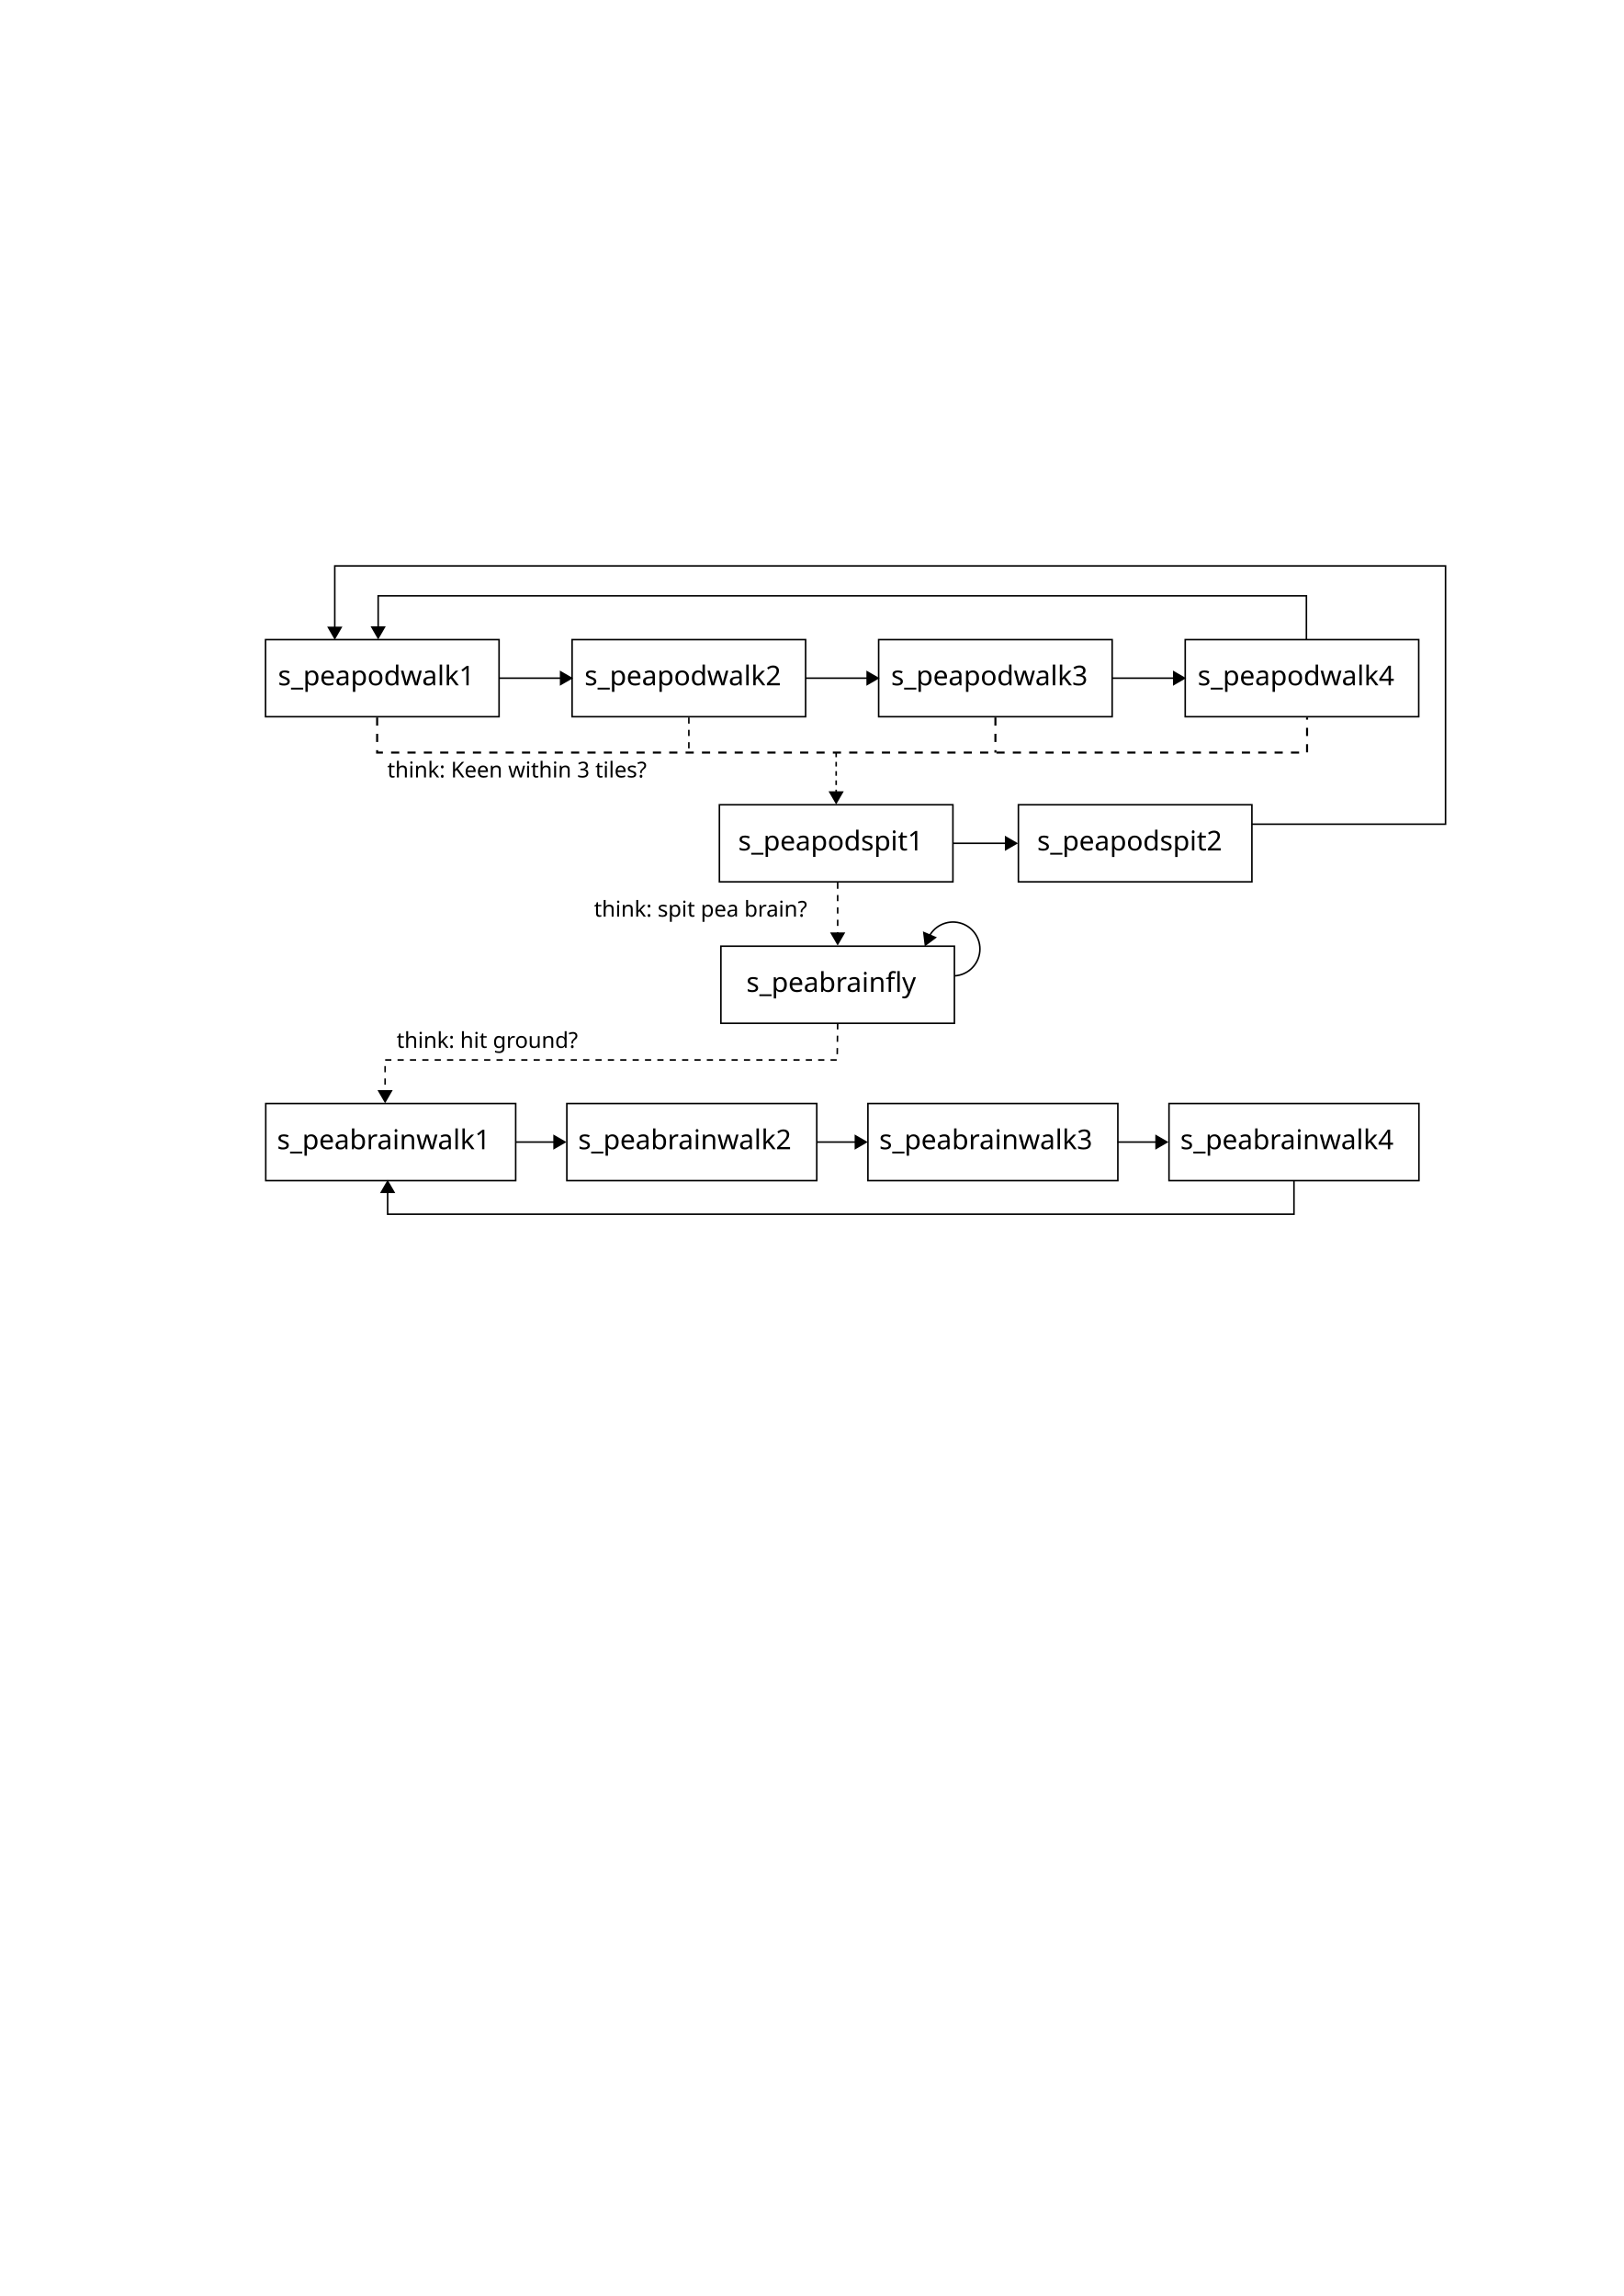
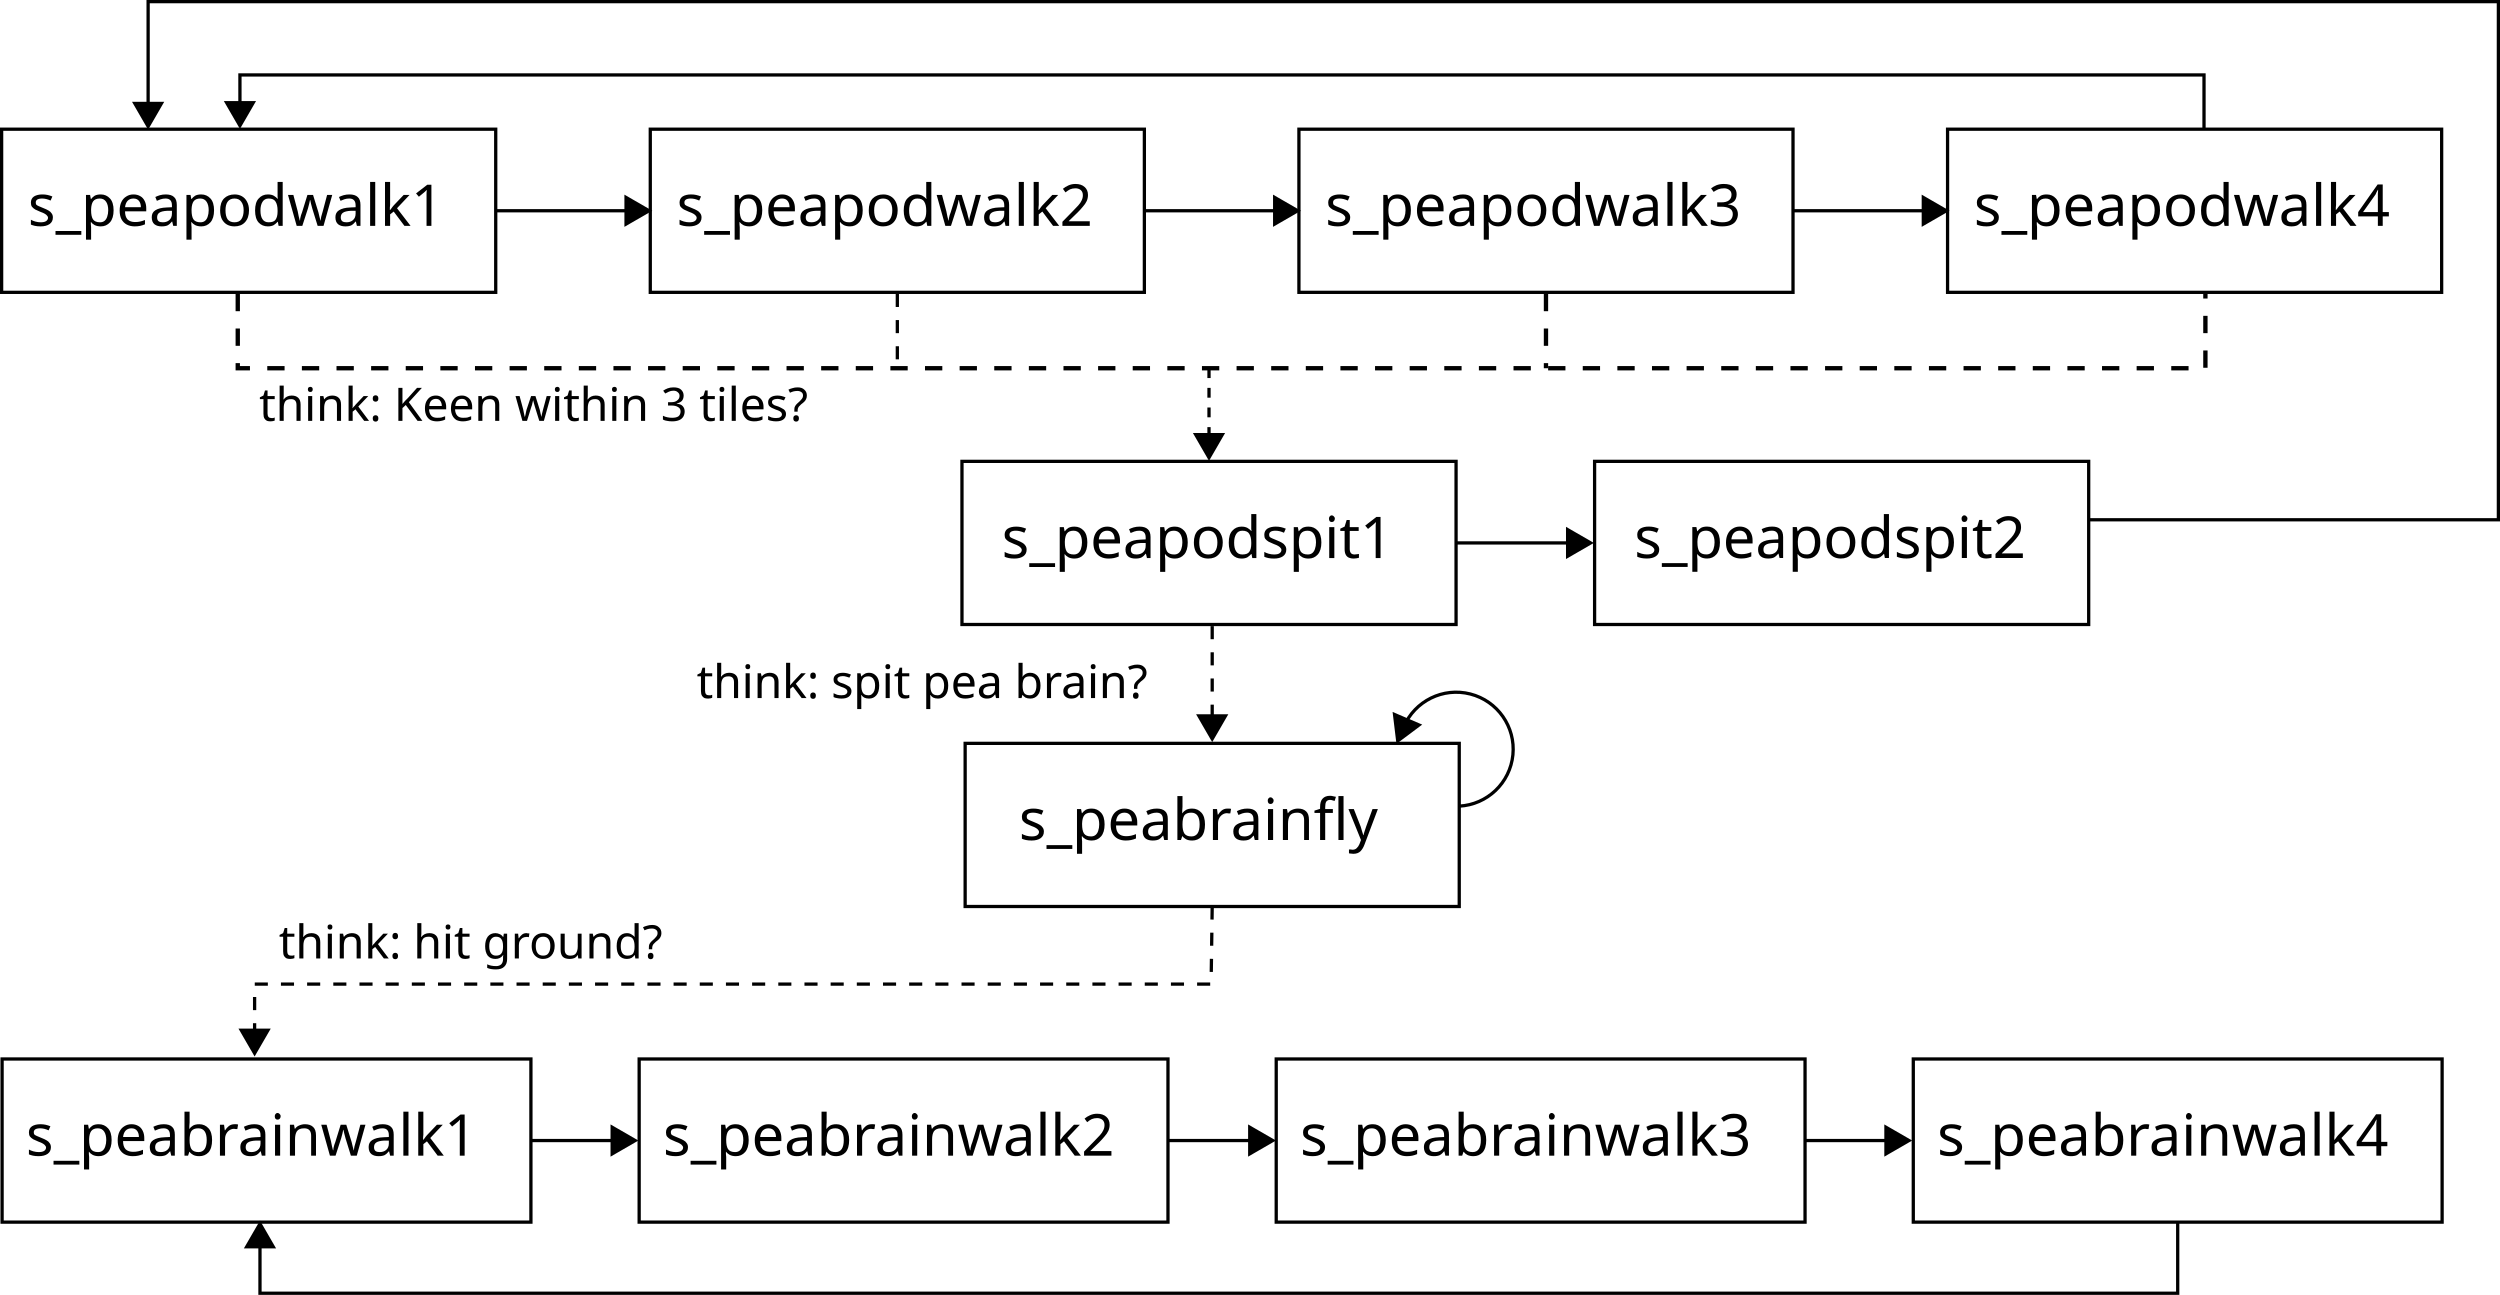
- <svg xmlns="http://www.w3.org/2000/svg" width="210mm" height="297mm" viewBox="0 0 210 297" version="1.1" id="svg8">
+ <svg xmlns="http://www.w3.org/2000/svg" width="152.811mm" height="79.148mm" viewBox="0 0 152.811 79.148" version="1.1" id="svg8">
  <defs id="defs2">
-     <marker orient="auto" refY="0.0" refX="0.0" id="TriangleInL" style="overflow:visible">
-       <path id="path1030" d="M 5.77,0.0 L -2.88,5.0 L -2.88,-5.0 L 5.77,0.0 z " style="fill-rule:evenodd;stroke:#000000;stroke-width:1pt;stroke-opacity:1;fill:#000000;fill-opacity:1" transform="scale(-0.8)" />
+     <marker orient="auto" refY="0" refX="0" id="TriangleInL" style="overflow:visible">
+       <path id="path1030" d="M 5.77,0 -2.88,5 V -5 Z" style="fill:#000000;fill-opacity:1;fill-rule:evenodd;stroke:#000000;stroke-width:1pt;stroke-opacity:1" transform="scale(-0.8)" />
    </marker>
-     <marker style="overflow:visible" id="marker7704" refX="0.0" refY="0.0" orient="auto">
-       <path transform="scale(0.8)" style="fill-rule:evenodd;stroke:#000000;stroke-width:1pt;stroke-opacity:1;fill:#000000;fill-opacity:1" d="M 5.77,0.0 L -2.88,5.0 L -2.88,-5.0 L 5.77,0.0 z " id="path7702" />
+     <marker style="overflow:visible" id="marker7704" refX="0" refY="0" orient="auto">
+       <path transform="scale(0.8)" style="fill:#000000;fill-opacity:1;fill-rule:evenodd;stroke:#000000;stroke-width:1pt;stroke-opacity:1" d="M 5.77,0 -2.88,5 V -5 Z" id="path7702" />
    </marker>
-     <marker orient="auto" refY="0.0" refX="0.0" id="marker7376" style="overflow:visible">
-       <path id="path7374" d="M 5.77,0.0 L -2.88,5.0 L -2.88,-5.0 L 5.77,0.0 z " style="fill-rule:evenodd;stroke:#000000;stroke-width:1pt;stroke-opacity:1;fill:#000000;fill-opacity:1" transform="scale(0.8)" />
+     <marker orient="auto" refY="0" refX="0" id="marker7376" style="overflow:visible">
+       <path id="path7374" d="M 5.77,0 -2.88,5 V -5 Z" style="fill:#000000;fill-opacity:1;fill-rule:evenodd;stroke:#000000;stroke-width:1pt;stroke-opacity:1" transform="scale(0.8)" />
    </marker>
-     <marker style="overflow:visible" id="marker7036" refX="0.0" refY="0.0" orient="auto">
-       <path transform="scale(0.8)" style="fill-rule:evenodd;stroke:#000000;stroke-width:1pt;stroke-opacity:1;fill:#000000;fill-opacity:1" d="M 5.77,0.0 L -2.88,5.0 L -2.88,-5.0 L 5.77,0.0 z " id="path7034" />
+     <marker style="overflow:visible" id="marker7036" refX="0" refY="0" orient="auto">
+       <path transform="scale(0.8)" style="fill:#000000;fill-opacity:1;fill-rule:evenodd;stroke:#000000;stroke-width:1pt;stroke-opacity:1" d="M 5.77,0 -2.88,5 V -5 Z" id="path7034" />
    </marker>
-     <marker orient="auto" refY="0.0" refX="0.0" id="marker6831" style="overflow:visible">
-       <path id="path6829" d="M 5.77,0.0 L -2.88,5.0 L -2.88,-5.0 L 5.77,0.0 z " style="fill-rule:evenodd;stroke:#000000;stroke-width:1pt;stroke-opacity:1;fill:#000000;fill-opacity:1" transform="scale(0.8)" />
+     <marker orient="auto" refY="0" refX="0" id="marker6831" style="overflow:visible">
+       <path id="path6829" d="M 5.77,0 -2.88,5 V -5 Z" style="fill:#000000;fill-opacity:1;fill-rule:evenodd;stroke:#000000;stroke-width:1pt;stroke-opacity:1" transform="scale(0.8)" />
    </marker>
-     <marker orient="auto" refY="0.0" refX="0.0" id="marker4025" style="overflow:visible">
-       <path id="path4023" d="M 5.77,0.0 L -2.88,5.0 L -2.88,-5.0 L 5.77,0.0 z " style="fill-rule:evenodd;stroke:#000000;stroke-width:1pt;stroke-opacity:1;fill:#000000;fill-opacity:1" transform="scale(0.8)" />
+     <marker orient="auto" refY="0" refX="0" id="marker4025" style="overflow:visible">
+       <path id="path4023" d="M 5.77,0 -2.88,5 V -5 Z" style="fill:#000000;fill-opacity:1;fill-rule:evenodd;stroke:#000000;stroke-width:1pt;stroke-opacity:1" transform="scale(0.8)" />
    </marker>
-     <marker style="overflow:visible" id="marker2801" refX="0.0" refY="0.0" orient="auto">
-       <path transform="scale(0.8)" style="fill-rule:evenodd;stroke:#000000;stroke-width:1pt;stroke-opacity:1;fill:#000000;fill-opacity:1" d="M 5.77,0.0 L -2.88,5.0 L -2.88,-5.0 L 5.77,0.0 z " id="path2799" />
+     <marker style="overflow:visible" id="marker2801" refX="0" refY="0" orient="auto">
+       <path transform="scale(0.8)" style="fill:#000000;fill-opacity:1;fill-rule:evenodd;stroke:#000000;stroke-width:1pt;stroke-opacity:1" d="M 5.77,0 -2.88,5 V -5 Z" id="path2799" />
    </marker>
-     <marker orient="auto" refY="0.0" refX="0.0" id="TriangleOutL" style="overflow:visible">
-       <path id="path1039" d="M 5.77,0.0 L -2.88,5.0 L -2.88,-5.0 L 5.77,0.0 z " style="fill-rule:evenodd;stroke:#000000;stroke-width:1pt;stroke-opacity:1;fill:#000000;fill-opacity:1" transform="scale(0.8)" />
+     <marker orient="auto" refY="0" refX="0" id="TriangleOutL" style="overflow:visible">
+       <path id="path1039" d="M 5.77,0 -2.88,5 V -5 Z" style="fill:#000000;fill-opacity:1;fill-rule:evenodd;stroke:#000000;stroke-width:1pt;stroke-opacity:1" transform="scale(0.8)" />
    </marker>
    <marker orient="auto" refY="0" refX="0" id="TriangleOutL-9" style="overflow:visible">
      <path id="path1039-1" d="M 5.77,0 -2.88,5 V -5 Z" style="fill:#000000;fill-opacity:1;fill-rule:evenodd;stroke:#000000;stroke-width:1pt;stroke-opacity:1" transform="scale(0.8)" />
    </marker>
    <marker orient="auto" refY="0" refX="0" id="TriangleOutL-91" style="overflow:visible">
      <path id="path1039-0" d="M 5.77,0 -2.88,5 V -5 Z" style="fill:#000000;fill-opacity:1;fill-rule:evenodd;stroke:#000000;stroke-width:1pt;stroke-opacity:1" transform="scale(0.8)" />
    </marker>
    <marker orient="auto" refY="0" refX="0" id="TriangleOutL-9-2" style="overflow:visible">
      <path id="path1039-1-9" d="M 5.77,0 -2.88,5 V -5 Z" style="fill:#000000;fill-opacity:1;fill-rule:evenodd;stroke:#000000;stroke-width:1pt;stroke-opacity:1" transform="scale(0.8)" />
    </marker>
    <marker orient="auto" refY="0" refX="0" id="TriangleOutL-6" style="overflow:visible">
      <path id="path1039-4" d="M 5.77,0 -2.88,5 V -5 Z" style="fill:#000000;fill-opacity:1;fill-rule:evenodd;stroke:#000000;stroke-width:1pt;stroke-opacity:1" transform="scale(0.8)" />
    </marker>
    <marker orient="auto" refY="0" refX="0" id="TriangleOutL-6-2" style="overflow:visible">
      <path id="path1039-4-8" d="M 5.77,0 -2.88,5 V -5 Z" style="fill:#000000;fill-opacity:1;fill-rule:evenodd;stroke:#000000;stroke-width:1pt;stroke-opacity:1" transform="scale(0.8)" />
    </marker>
    <marker orient="auto" refY="0" refX="0" id="TriangleOutL-6-9" style="overflow:visible">
      <path id="path1039-4-2" d="M 5.77,0 -2.88,5 V -5 Z" style="fill:#000000;fill-opacity:1;fill-rule:evenodd;stroke:#000000;stroke-width:1pt;stroke-opacity:1" transform="scale(0.8)" />
    </marker>
  </defs>
-   <g id="layer1">
+   <g id="layer1" transform="translate(-34.24413,-74.842)">
    <text xml:space="preserve" style="font-style:normal;font-variant:normal;font-weight:normal;font-stretch:normal;font-size:5.644px;line-height:1.25;font-family:sans-serif;-inkscape-font-specification:'sans-serif, Normal';font-variant-ligatures:normal;font-variant-caps:normal;font-variant-numeric:normal;font-feature-settings:normal;text-align:start;letter-spacing:0px;word-spacing:0px;writing-mode:lr-tb;text-anchor:start;fill:#000000;fill-opacity:1;stroke:none;stroke-width:0.265" x="35.946" y="88.648" id="text817">
      <tspan id="tspan815" x="35.946" y="88.648" style="font-style:normal;font-variant:normal;font-weight:normal;font-stretch:normal;font-size:3.528px;font-family:sans-serif;-inkscape-font-specification:'sans-serif, Normal';font-variant-ligatures:normal;font-variant-caps:normal;font-variant-numeric:normal;font-feature-settings:normal;text-align:start;writing-mode:lr-tb;text-anchor:start;stroke-width:0.265">s_peapodwalk1</tspan>
    </text>
    <rect style="opacity:1;vector-effect:none;fill:none;fill-opacity:1;stroke:#000000;stroke-width:0.2;stroke-linecap:butt;stroke-linejoin:miter;stroke-miterlimit:4;stroke-dasharray:none;stroke-dashoffset:0;stroke-opacity:1;paint-order:normal" id="rect819" width="30.201" height="9.972" x="34.344" y="82.739" />
-     <rect style="vector-effect:none;fill:none;fill-opacity:1;stroke:#000000;stroke-width:0.2;stroke-linecap:butt;stroke-linejoin:miter;stroke-miterlimit:4;stroke-dasharray:none;stroke-dashoffset:0;stroke-opacity:1;paint-order:normal" id="rect819-2" width="30.201" height="9.972" x="93.044" y="104.1" />
-     <rect style="vector-effect:none;fill:none;fill-opacity:1;stroke:#000000;stroke-width:0.2;stroke-linecap:butt;stroke-linejoin:miter;stroke-miterlimit:4;stroke-dasharray:none;stroke-dashoffset:0;stroke-opacity:1;paint-order:normal" id="rect819-2-9" width="30.201" height="9.972" x="93.238" y="122.395" />
+     <rect style="vector-effect:none;fill:none;fill-opacity:1;stroke:#000000;stroke-width:0.2;stroke-linecap:butt;stroke-linejoin:miter;stroke-miterlimit:4;stroke-dasharray:none;stroke-dashoffset:0;stroke-opacity:1;paint-order:normal" id="rect819-2" width="30.201" height="9.972" x="93.044" y="103.042" />
+     <rect style="vector-effect:none;fill:none;fill-opacity:1;stroke:#000000;stroke-width:0.2;stroke-linecap:butt;stroke-linejoin:miter;stroke-miterlimit:4;stroke-dasharray:none;stroke-dashoffset:0;stroke-opacity:1;paint-order:normal" id="rect819-2-9" width="30.201" height="9.972" x="93.238" y="120.279" />
    <path id="path895" d="m 64.546,87.724 h 8.432" style="fill:none;stroke:#000000;stroke-width:0.2;stroke-linecap:butt;stroke-linejoin:miter;stroke-miterlimit:4;stroke-dasharray:none;stroke-opacity:1;marker-end:url(#TriangleOutL)" />
    <text id="text817-7" y="88.648" x="75.594" style="font-style:normal;font-variant:normal;font-weight:normal;font-stretch:normal;font-size:5.644px;line-height:1.25;font-family:sans-serif;-inkscape-font-specification:'sans-serif, Normal';font-variant-ligatures:normal;font-variant-caps:normal;font-variant-numeric:normal;font-feature-settings:normal;text-align:start;letter-spacing:0px;word-spacing:0px;writing-mode:lr-tb;text-anchor:start;fill:#000000;fill-opacity:1;stroke:none;stroke-width:0.265" xml:space="preserve">
      <tspan style="font-style:normal;font-variant:normal;font-weight:normal;font-stretch:normal;font-size:3.528px;font-family:sans-serif;-inkscape-font-specification:'sans-serif, Normal';font-variant-ligatures:normal;font-variant-caps:normal;font-variant-numeric:normal;font-feature-settings:normal;text-align:start;writing-mode:lr-tb;text-anchor:start;stroke-width:0.265" y="88.648" x="75.594" id="tspan815-2">s_peapodwalk2</tspan>
    </text>
    <rect y="82.739" x="73.992" height="9.972" width="30.201" id="rect819-8" style="vector-effect:none;fill:none;fill-opacity:1;stroke:#000000;stroke-width:0.2;stroke-linecap:butt;stroke-linejoin:miter;stroke-miterlimit:4;stroke-dasharray:none;stroke-dashoffset:0;stroke-opacity:1;paint-order:normal" />
    <text id="text817-9" y="88.648" x="115.242" style="font-style:normal;font-variant:normal;font-weight:normal;font-stretch:normal;font-size:5.644px;line-height:1.25;font-family:sans-serif;-inkscape-font-specification:'sans-serif, Normal';font-variant-ligatures:normal;font-variant-caps:normal;font-variant-numeric:normal;font-feature-settings:normal;text-align:start;letter-spacing:0px;word-spacing:0px;writing-mode:lr-tb;text-anchor:start;fill:#000000;fill-opacity:1;stroke:none;stroke-width:0.265" xml:space="preserve">
      <tspan style="font-style:normal;font-variant:normal;font-weight:normal;font-stretch:normal;font-size:3.528px;font-family:sans-serif;-inkscape-font-specification:'sans-serif, Normal';font-variant-ligatures:normal;font-variant-caps:normal;font-variant-numeric:normal;font-feature-settings:normal;text-align:start;writing-mode:lr-tb;text-anchor:start;stroke-width:0.265" y="88.648" x="115.242" id="tspan815-9">s_peapodwalk3</tspan>
    </text>
    <rect y="82.739" x="113.64" height="9.972" width="30.201" id="rect819-6" style="vector-effect:none;fill:none;fill-opacity:1;stroke:#000000;stroke-width:0.2;stroke-linecap:butt;stroke-linejoin:miter;stroke-miterlimit:4;stroke-dasharray:none;stroke-dashoffset:0;stroke-opacity:1;paint-order:normal" />
    <text id="text817-9-9" y="88.648" x="154.89" style="font-style:normal;font-variant:normal;font-weight:normal;font-stretch:normal;font-size:5.644px;line-height:1.25;font-family:sans-serif;-inkscape-font-specification:'sans-serif, Normal';font-variant-ligatures:normal;font-variant-caps:normal;font-variant-numeric:normal;font-feature-settings:normal;text-align:start;letter-spacing:0px;word-spacing:0px;writing-mode:lr-tb;text-anchor:start;fill:#000000;fill-opacity:1;stroke:none;stroke-width:0.265" xml:space="preserve">
      <tspan style="font-style:normal;font-variant:normal;font-weight:normal;font-stretch:normal;font-size:3.528px;font-family:sans-serif;-inkscape-font-specification:'sans-serif, Normal';font-variant-ligatures:normal;font-variant-caps:normal;font-variant-numeric:normal;font-feature-settings:normal;text-align:start;writing-mode:lr-tb;text-anchor:start;stroke-width:0.265" y="88.648" x="154.89" id="tspan815-9-6">s_peapodwalk4</tspan>
    </text>
    <rect y="82.739" x="153.288" height="9.972" width="30.201" id="rect819-6-2" style="vector-effect:none;fill:none;fill-opacity:1;stroke:#000000;stroke-width:0.2;stroke-linecap:butt;stroke-linejoin:miter;stroke-miterlimit:4;stroke-dasharray:none;stroke-dashoffset:0;stroke-opacity:1;paint-order:normal" />
    <path id="path895-4" d="m 104.193,87.724 h 8.432" style="fill:none;stroke:#000000;stroke-width:0.2;stroke-linecap:butt;stroke-linejoin:miter;stroke-miterlimit:4;stroke-dasharray:none;stroke-opacity:1;marker-end:url(#TriangleOutL-9)" />
    <path id="path895-7" d="m 143.841,87.724 h 8.432" style="fill:none;stroke:#000000;stroke-width:0.2;stroke-linecap:butt;stroke-linejoin:miter;stroke-miterlimit:4;stroke-dasharray:none;stroke-opacity:1;marker-end:url(#TriangleOutL-91)" />
-     <path style="fill:none;stroke:#000000;stroke-width:0.2;stroke-linecap:butt;stroke-linejoin:miter;stroke-miterlimit:4;stroke-dasharray:none;stroke-opacity:1;marker-end:url(#marker2801)" d="M 168.963,82.739 V 77.075 H 48.91 v 4.511" id="path2791" />
-     <text id="text817-8" y="110.01" x="95.464" style="font-style:normal;font-variant:normal;font-weight:normal;font-stretch:normal;font-size:5.644px;line-height:1.25;font-family:sans-serif;-inkscape-font-specification:'sans-serif, Normal';font-variant-ligatures:normal;font-variant-caps:normal;font-variant-numeric:normal;font-feature-settings:normal;text-align:start;letter-spacing:0px;word-spacing:0px;writing-mode:lr-tb;text-anchor:start;fill:#000000;fill-opacity:1;stroke:none;stroke-width:0.265" xml:space="preserve">
-       <tspan style="font-style:normal;font-variant:normal;font-weight:normal;font-stretch:normal;font-size:3.528px;font-family:sans-serif;-inkscape-font-specification:'sans-serif, Normal';font-variant-ligatures:normal;font-variant-caps:normal;font-variant-numeric:normal;font-feature-settings:normal;text-align:start;writing-mode:lr-tb;text-anchor:start;stroke-width:0.265" y="110.01" x="95.464" id="tspan815-70">s_peapodspit1</tspan>
+     <path style="fill:none;stroke:#000000;stroke-width:0.2;stroke-linecap:butt;stroke-linejoin:miter;stroke-miterlimit:4;stroke-dasharray:none;stroke-opacity:1;marker-end:url(#marker2801)" d="m 168.963,82.739 0,-3.316 H 48.91 l 0,2.163" id="path2791" />
+     <text id="text817-8" y="108.952" x="95.464" style="font-style:normal;font-variant:normal;font-weight:normal;font-stretch:normal;font-size:5.644px;line-height:1.25;font-family:sans-serif;-inkscape-font-specification:'sans-serif, Normal';font-variant-ligatures:normal;font-variant-caps:normal;font-variant-numeric:normal;font-feature-settings:normal;text-align:start;letter-spacing:0px;word-spacing:0px;writing-mode:lr-tb;text-anchor:start;fill:#000000;fill-opacity:1;stroke:none;stroke-width:0.265" xml:space="preserve">
+       <tspan style="font-style:normal;font-variant:normal;font-weight:normal;font-stretch:normal;font-size:3.528px;font-family:sans-serif;-inkscape-font-specification:'sans-serif, Normal';font-variant-ligatures:normal;font-variant-caps:normal;font-variant-numeric:normal;font-feature-settings:normal;text-align:start;writing-mode:lr-tb;text-anchor:start;stroke-width:0.265" y="108.952" x="95.464" id="tspan815-70">s_peapodspit1</tspan>
    </text>
-     <g id="g1" transform="translate(8.268071,3.704167)">
+     <g id="g1" transform="translate(8.268071,2.645833)">
      <rect style="vector-effect:none;fill:none;fill-opacity:1;stroke:#000000;stroke-width:0.2;stroke-linecap:butt;stroke-linejoin:miter;stroke-miterlimit:4;stroke-dasharray:none;stroke-dashoffset:0;stroke-opacity:1;paint-order:normal" id="rect819-2-7" width="30.201" height="9.972" x="123.445" y="100.396" />
      <text id="text817-8-3" y="106.306" x="125.865" style="font-style:normal;font-variant:normal;font-weight:normal;font-stretch:normal;font-size:5.644px;line-height:1.25;font-family:sans-serif;-inkscape-font-specification:'sans-serif, Normal';font-variant-ligatures:normal;font-variant-caps:normal;font-variant-numeric:normal;font-feature-settings:normal;text-align:start;letter-spacing:0px;word-spacing:0px;writing-mode:lr-tb;text-anchor:start;fill:#000000;fill-opacity:1;stroke:none;stroke-width:0.265" xml:space="preserve">
        <tspan style="font-style:normal;font-variant:normal;font-weight:normal;font-stretch:normal;font-size:3.528px;font-family:sans-serif;-inkscape-font-specification:'sans-serif, Normal';font-variant-ligatures:normal;font-variant-caps:normal;font-variant-numeric:normal;font-feature-settings:normal;text-align:start;writing-mode:lr-tb;text-anchor:start;stroke-width:0.265" y="106.306" x="125.865" id="tspan815-70-1">s_peapodspit2</tspan>
      </text>
    </g>
-     <path id="path895-4-6" d="m 123.245,109.086 h 7.287" style="fill:none;stroke:#000000;stroke-width:0.2;stroke-linecap:butt;stroke-linejoin:miter;stroke-miterlimit:4;stroke-dasharray:none;stroke-opacity:1;marker-end:url(#TriangleOutL-9-2)" />
+     <path id="path895-4-6" d="m 123.245,108.028 h 7.287" style="fill:none;stroke:#000000;stroke-width:0.2;stroke-linecap:butt;stroke-linejoin:miter;stroke-miterlimit:4;stroke-dasharray:none;stroke-opacity:1;marker-end:url(#TriangleOutL-9-2)" />
    <path style="fill:none;stroke:#000000;stroke-width:0.265;stroke-linecap:butt;stroke-linejoin:miter;stroke-miterlimit:4;stroke-dasharray:1.058, 1.058;stroke-dashoffset:0;stroke-opacity:1" d="m 48.777,92.806 v 4.544 H 169.048 V 92.806" id="path4011" />
    <path style="fill:none;stroke:#000000;stroke-width:0.2;stroke-linecap:butt;stroke-linejoin:miter;stroke-miterlimit:4;stroke-dasharray:0.8, 0.8;stroke-dashoffset:0;stroke-opacity:1" d="m 89.093,92.806 v 4.544" id="path4013" />
-     <path style="fill:none;stroke:#000000;stroke-width:0.265;stroke-linecap:butt;stroke-linejoin:miter;stroke-miterlimit:4;stroke-dasharray:1.058, 1.058;stroke-dashoffset:0;stroke-opacity:1" d="m 128.741,92.806 0,4.544" id="path4015" />
-     <path style="fill:none;stroke:#000000;stroke-width:0.2;stroke-linecap:butt;stroke-linejoin:miter;stroke-miterlimit:4;stroke-dasharray:0.6, 0.6;stroke-dashoffset:0;stroke-opacity:1;marker-end:url(#marker4025)" d="m 108.144,97.35 0,5.579" id="path4013-1" />
+     <path style="fill:none;stroke:#000000;stroke-width:0.265;stroke-linecap:butt;stroke-linejoin:miter;stroke-miterlimit:4;stroke-dasharray:1.058, 1.058;stroke-dashoffset:0;stroke-opacity:1" d="m 128.741,92.806 v 4.544" id="path4015" />
+     <path style="fill:none;stroke:#000000;stroke-width:0.2;stroke-linecap:butt;stroke-linejoin:miter;stroke-miterlimit:4;stroke-dasharray:0.6, 0.6;stroke-dashoffset:0;stroke-opacity:1;marker-end:url(#marker4025)" d="m 108.144,97.35 0,4.526" id="path4013-1" />
    <text xml:space="preserve" style="font-style:normal;font-variant:normal;font-weight:normal;font-stretch:normal;font-size:2.822px;line-height:1.25;font-family:sans-serif;-inkscape-font-specification:'sans-serif, Normal';font-variant-ligatures:normal;font-variant-caps:normal;font-variant-numeric:normal;font-feature-settings:normal;text-align:start;letter-spacing:0px;word-spacing:0px;writing-mode:lr-tb;text-anchor:start;fill:#000000;fill-opacity:1;stroke:none;stroke-width:0.265" x="50.082" y="100.566" id="text4944">
      <tspan id="tspan4942" x="50.082" y="100.566" style="font-style:normal;font-variant:normal;font-weight:normal;font-stretch:normal;font-size:2.822px;font-family:sans-serif;-inkscape-font-specification:'sans-serif, Normal';font-variant-ligatures:normal;font-variant-caps:normal;font-variant-numeric:normal;font-feature-settings:normal;text-align:start;writing-mode:lr-tb;text-anchor:start;stroke-width:0.265">think: Keen within 3 tiles?</tspan>
    </text>
-     <text id="text817-8-9" y="128.305" x="96.52" style="font-style:normal;font-variant:normal;font-weight:normal;font-stretch:normal;font-size:5.644px;line-height:1.25;font-family:sans-serif;-inkscape-font-specification:'sans-serif, Normal';font-variant-ligatures:normal;font-variant-caps:normal;font-variant-numeric:normal;font-feature-settings:normal;text-align:start;letter-spacing:0px;word-spacing:0px;writing-mode:lr-tb;text-anchor:start;fill:#000000;fill-opacity:1;stroke:none;stroke-width:0.265" xml:space="preserve">
-       <tspan style="font-style:normal;font-variant:normal;font-weight:normal;font-stretch:normal;font-size:3.528px;font-family:sans-serif;-inkscape-font-specification:'sans-serif, Normal';font-variant-ligatures:normal;font-variant-caps:normal;font-variant-numeric:normal;font-feature-settings:normal;text-align:start;writing-mode:lr-tb;text-anchor:start;stroke-width:0.265" y="128.305" x="96.52" id="tspan815-70-6">s_peabrainfly</tspan>
+     <text id="text817-8-9" y="126.189" x="96.52" style="font-style:normal;font-variant:normal;font-weight:normal;font-stretch:normal;font-size:5.644px;line-height:1.25;font-family:sans-serif;-inkscape-font-specification:'sans-serif, Normal';font-variant-ligatures:normal;font-variant-caps:normal;font-variant-numeric:normal;font-feature-settings:normal;text-align:start;letter-spacing:0px;word-spacing:0px;writing-mode:lr-tb;text-anchor:start;fill:#000000;fill-opacity:1;stroke:none;stroke-width:0.265" xml:space="preserve">
+       <tspan style="font-style:normal;font-variant:normal;font-weight:normal;font-stretch:normal;font-size:3.528px;font-family:sans-serif;-inkscape-font-specification:'sans-serif, Normal';font-variant-ligatures:normal;font-variant-caps:normal;font-variant-numeric:normal;font-feature-settings:normal;text-align:start;writing-mode:lr-tb;text-anchor:start;stroke-width:0.265" y="126.189" x="96.52" id="tspan815-70-6">s_peabrainfly</tspan>
    </text>
-     <g id="g2" transform="translate(0.0278476,-2.250046)">
+     <g id="g2" transform="translate(0.0278476,-5.425047)">
      <rect style="vector-effect:none;fill:none;fill-opacity:1;stroke:#000000;stroke-width:0.2;stroke-linecap:butt;stroke-linejoin:miter;stroke-miterlimit:4;stroke-dasharray:none;stroke-dashoffset:0;stroke-opacity:1;paint-order:normal" id="rect819-5" width="32.324" height="9.972" x="34.344" y="144.997" />
      <text id="text817-8-9-2" y="150.907" x="35.796" style="font-style:normal;font-variant:normal;font-weight:normal;font-stretch:normal;font-size:5.644px;line-height:1.25;font-family:sans-serif;-inkscape-font-specification:'sans-serif, Normal';font-variant-ligatures:normal;font-variant-caps:normal;font-variant-numeric:normal;font-feature-settings:normal;text-align:start;letter-spacing:0px;word-spacing:0px;writing-mode:lr-tb;text-anchor:start;fill:#000000;fill-opacity:1;stroke:none;stroke-width:0.265" xml:space="preserve">
        <tspan style="font-style:normal;font-variant:normal;font-weight:normal;font-stretch:normal;font-size:3.528px;font-family:sans-serif;-inkscape-font-specification:'sans-serif, Normal';font-variant-ligatures:normal;font-variant-caps:normal;font-variant-numeric:normal;font-feature-settings:normal;text-align:start;writing-mode:lr-tb;text-anchor:start;stroke-width:0.265" y="150.907" x="35.796" id="tspan815-70-6-9">s_peabrainwalk1</tspan>
      </text>
    </g>
-     <g id="g2-7" transform="translate(38.96806,-2.250046)">
+     <g id="g2-7" transform="translate(38.96806,-5.425047)">
      <rect style="vector-effect:none;fill:none;fill-opacity:1;stroke:#000000;stroke-width:0.2;stroke-linecap:butt;stroke-linejoin:miter;stroke-miterlimit:4;stroke-dasharray:none;stroke-dashoffset:0;stroke-opacity:1;paint-order:normal" id="rect819-5-7" width="32.324" height="9.972" x="34.344" y="144.997" />
      <text id="text817-8-9-2-4" y="150.907" x="35.796" style="font-style:normal;font-variant:normal;font-weight:normal;font-stretch:normal;font-size:5.644px;line-height:1.25;font-family:sans-serif;-inkscape-font-specification:'sans-serif, Normal';font-variant-ligatures:normal;font-variant-caps:normal;font-variant-numeric:normal;font-feature-settings:normal;text-align:start;letter-spacing:0px;word-spacing:0px;writing-mode:lr-tb;text-anchor:start;fill:#000000;fill-opacity:1;stroke:none;stroke-width:0.265" xml:space="preserve">
        <tspan style="font-style:normal;font-variant:normal;font-weight:normal;font-stretch:normal;font-size:3.528px;font-family:sans-serif;-inkscape-font-specification:'sans-serif, Normal';font-variant-ligatures:normal;font-variant-caps:normal;font-variant-numeric:normal;font-feature-settings:normal;text-align:start;writing-mode:lr-tb;text-anchor:start;stroke-width:0.265" y="150.907" x="35.796" id="tspan815-70-6-9-0">s_peabrainwalk2</tspan>
      </text>
    </g>
-     <g id="g2-4" transform="translate(77.90828,-2.250046)">
+     <g id="g2-4" transform="translate(77.90828,-5.425047)">
      <rect style="vector-effect:none;fill:none;fill-opacity:1;stroke:#000000;stroke-width:0.2;stroke-linecap:butt;stroke-linejoin:miter;stroke-miterlimit:4;stroke-dasharray:none;stroke-dashoffset:0;stroke-opacity:1;paint-order:normal" id="rect819-5-74" width="32.324" height="9.972" x="34.344" y="144.997" />
      <text id="text817-8-9-2-8" y="150.907" x="35.796" style="font-style:normal;font-variant:normal;font-weight:normal;font-stretch:normal;font-size:5.644px;line-height:1.25;font-family:sans-serif;-inkscape-font-specification:'sans-serif, Normal';font-variant-ligatures:normal;font-variant-caps:normal;font-variant-numeric:normal;font-feature-settings:normal;text-align:start;letter-spacing:0px;word-spacing:0px;writing-mode:lr-tb;text-anchor:start;fill:#000000;fill-opacity:1;stroke:none;stroke-width:0.265" xml:space="preserve">
        <tspan style="font-style:normal;font-variant:normal;font-weight:normal;font-stretch:normal;font-size:3.528px;font-family:sans-serif;-inkscape-font-specification:'sans-serif, Normal';font-variant-ligatures:normal;font-variant-caps:normal;font-variant-numeric:normal;font-feature-settings:normal;text-align:start;writing-mode:lr-tb;text-anchor:start;stroke-width:0.265" y="150.907" x="35.796" id="tspan815-70-6-9-5">s_peabrainwalk3</tspan>
      </text>
    </g>
-     <g id="g2-2" transform="translate(116.8485,-2.250046)">
+     <g id="g2-2" transform="translate(116.8485,-5.425047)">
      <rect style="vector-effect:none;fill:none;fill-opacity:1;stroke:#000000;stroke-width:0.2;stroke-linecap:butt;stroke-linejoin:miter;stroke-miterlimit:4;stroke-dasharray:none;stroke-dashoffset:0;stroke-opacity:1;paint-order:normal" id="rect819-5-6" width="32.324" height="9.972" x="34.344" y="144.997" />
      <text id="text817-8-9-2-0" y="150.907" x="35.796" style="font-style:normal;font-variant:normal;font-weight:normal;font-stretch:normal;font-size:5.644px;line-height:1.25;font-family:sans-serif;-inkscape-font-specification:'sans-serif, Normal';font-variant-ligatures:normal;font-variant-caps:normal;font-variant-numeric:normal;font-feature-settings:normal;text-align:start;letter-spacing:0px;word-spacing:0px;writing-mode:lr-tb;text-anchor:start;fill:#000000;fill-opacity:1;stroke:none;stroke-width:0.265" xml:space="preserve">
        <tspan style="font-style:normal;font-variant:normal;font-weight:normal;font-stretch:normal;font-size:3.528px;font-family:sans-serif;-inkscape-font-specification:'sans-serif, Normal';font-variant-ligatures:normal;font-variant-caps:normal;font-variant-numeric:normal;font-feature-settings:normal;text-align:start;writing-mode:lr-tb;text-anchor:start;stroke-width:0.265" y="150.907" x="35.796" id="tspan815-70-6-9-66">s_peabrainwalk4</tspan>
      </text>
    </g>
-     <path id="path895-1" d="m 66.671,147.732 h 5.459" style="fill:none;stroke:#000000;stroke-width:0.2;stroke-linecap:butt;stroke-linejoin:miter;stroke-miterlimit:4;stroke-dasharray:none;stroke-opacity:1;marker-end:url(#TriangleOutL-6)" />
-     <path id="path895-1-8" d="m 105.642,147.732 h 5.459" style="fill:none;stroke:#000000;stroke-width:0.2;stroke-linecap:butt;stroke-linejoin:miter;stroke-miterlimit:4;stroke-dasharray:none;stroke-opacity:1;marker-end:url(#TriangleOutL-6-2)" />
-     <path id="path895-1-88" d="m 144.53,147.732 h 5.459" style="fill:none;stroke:#000000;stroke-width:0.2;stroke-linecap:butt;stroke-linejoin:miter;stroke-miterlimit:4;stroke-dasharray:none;stroke-opacity:1;marker-end:url(#TriangleOutL-6-9)" />
-     <path style="fill:none;stroke:#000000;stroke-width:0.2;stroke-linecap:butt;stroke-linejoin:miter;stroke-miterlimit:4;stroke-dasharray:none;stroke-opacity:1;marker-end:url(#marker6831)" d="m 167.355,152.718 v 4.347 H 50.135 v -3.307" id="path6821" />
-     <path style="fill:none;stroke:#000000;stroke-width:0.2;stroke-linecap:butt;stroke-linejoin:miter;stroke-miterlimit:4;stroke-dasharray:0.8, 0.8;stroke-dashoffset:0;stroke-opacity:1;marker-end:url(#marker7036)" d="m 108.339,114.172 v 7.008" id="path7026" />
-     <path style="fill:none;stroke:#000000;stroke-width:0.2;stroke-linecap:butt;stroke-linejoin:miter;stroke-miterlimit:4;stroke-dasharray:none;stroke-opacity:1;marker-end:url(#marker7376)" d="m 161.915,106.613 h 25.041 V 73.205 H 43.298 v 8.426" id="path7366" />
-     <text xml:space="preserve" style="font-style:normal;font-variant:normal;font-weight:normal;font-stretch:normal;font-size:2.822px;line-height:1.25;font-family:sans-serif;-inkscape-font-specification:'sans-serif, Normal';font-variant-ligatures:normal;font-variant-caps:normal;font-variant-numeric:normal;font-feature-settings:normal;text-align:start;letter-spacing:0px;word-spacing:0px;writing-mode:lr-tb;text-anchor:start;fill:#000000;fill-opacity:1;stroke:none;stroke-width:0.265" x="76.825" y="118.572" id="text4944-8">
-       <tspan id="tspan4942-6" x="76.825" y="118.572" style="font-style:normal;font-variant:normal;font-weight:normal;font-stretch:normal;font-size:2.822px;font-family:sans-serif;-inkscape-font-specification:'sans-serif, Normal';font-variant-ligatures:normal;font-variant-caps:normal;font-variant-numeric:normal;font-feature-settings:normal;text-align:start;writing-mode:lr-tb;text-anchor:start;stroke-width:0.265">think: spit pea brain?</tspan>
+     <path id="path895-1" d="m 66.671,144.557 h 5.459" style="fill:none;stroke:#000000;stroke-width:0.2;stroke-linecap:butt;stroke-linejoin:miter;stroke-miterlimit:4;stroke-dasharray:none;stroke-opacity:1;marker-end:url(#TriangleOutL-6)" />
+     <path id="path895-1-8" d="m 105.642,144.557 h 5.459" style="fill:none;stroke:#000000;stroke-width:0.2;stroke-linecap:butt;stroke-linejoin:miter;stroke-miterlimit:4;stroke-dasharray:none;stroke-opacity:1;marker-end:url(#TriangleOutL-6-2)" />
+     <path id="path895-1-88" d="m 144.53,144.557 h 5.459" style="fill:none;stroke:#000000;stroke-width:0.2;stroke-linecap:butt;stroke-linejoin:miter;stroke-miterlimit:4;stroke-dasharray:none;stroke-opacity:1;marker-end:url(#TriangleOutL-6-9)" />
+     <path style="fill:none;stroke:#000000;stroke-width:0.2;stroke-linecap:butt;stroke-linejoin:miter;stroke-miterlimit:4;stroke-dasharray:none;stroke-opacity:1;marker-end:url(#marker6831)" d="m 167.355,149.543 v 4.347 H 50.135 v -3.307" id="path6821" />
+     <path style="fill:none;stroke:#000000;stroke-width:0.2;stroke-linecap:butt;stroke-linejoin:miter;stroke-miterlimit:4;stroke-dasharray:0.8, 0.8;stroke-dashoffset:0;stroke-opacity:1;marker-end:url(#marker7036)" d="m 108.339,113.113 v 5.955" id="path7026" />
+     <path style="fill:none;stroke:#000000;stroke-width:0.2;stroke-linecap:butt;stroke-linejoin:miter;stroke-miterlimit:4;stroke-dasharray:none;stroke-opacity:1;marker-end:url(#marker7376)" d="m 161.915,106.613 h 25.041 V 74.942 H 43.298 v 6.689" id="path7366" />
+     <text xml:space="preserve" style="font-style:normal;font-variant:normal;font-weight:normal;font-stretch:normal;font-size:2.822px;line-height:1.25;font-family:sans-serif;-inkscape-font-specification:'sans-serif, Normal';font-variant-ligatures:normal;font-variant-caps:normal;font-variant-numeric:normal;font-feature-settings:normal;text-align:start;letter-spacing:0px;word-spacing:0px;writing-mode:lr-tb;text-anchor:start;fill:#000000;fill-opacity:1;stroke:none;stroke-width:0.265" x="76.825" y="117.513" id="text4944-8">
+       <tspan id="tspan4942-6" x="76.825" y="117.513" style="font-style:normal;font-variant:normal;font-weight:normal;font-stretch:normal;font-size:2.822px;font-family:sans-serif;-inkscape-font-specification:'sans-serif, Normal';font-variant-ligatures:normal;font-variant-caps:normal;font-variant-numeric:normal;font-feature-settings:normal;text-align:start;writing-mode:lr-tb;text-anchor:start;stroke-width:0.265">think: spit pea brain?</tspan>
    </text>
-     <path style="opacity:1;vector-effect:none;fill:none;fill-opacity:1;stroke:#000000;stroke-width:0.2;stroke-linecap:butt;stroke-linejoin:miter;stroke-miterlimit:4;stroke-dasharray:none;stroke-dashoffset:0;stroke-opacity:1;marker-start:url(#TriangleInL);paint-order:normal" id="path7600" d="m -109.01,-131.387 a 3.484,3.484 0 0 1 -4.23,1.642 3.484,3.484 0 0 1 -2.267,-3.931 3.484,3.484 0 0 1 3.54,-2.838" transform="rotate(174.9991)" />
-     <path style="fill:none;stroke:#000000;stroke-width:0.2;stroke-linecap:butt;stroke-linejoin:miter;stroke-miterlimit:4;stroke-dasharray:0.8, 0.8;stroke-dashoffset:0;stroke-opacity:1;marker-end:url(#marker7704)" d="m 108.339,132.367 -0.067,4.744 H 49.807 v 4.471" id="path8088" />
-     <text xml:space="preserve" style="font-style:normal;font-variant:normal;font-weight:normal;font-stretch:normal;font-size:2.822px;line-height:1.25;font-family:sans-serif;-inkscape-font-specification:'sans-serif, Normal';font-variant-ligatures:normal;font-variant-caps:normal;font-variant-numeric:normal;font-feature-settings:normal;text-align:start;letter-spacing:0px;word-spacing:0px;writing-mode:lr-tb;text-anchor:start;fill:#000000;fill-opacity:1;stroke:none;stroke-width:0.265" x="51.285" y="135.544" id="text4944-8-8">
-       <tspan id="tspan4942-6-3" x="51.285" y="135.544" style="font-style:normal;font-variant:normal;font-weight:normal;font-stretch:normal;font-size:2.822px;font-family:sans-serif;-inkscape-font-specification:'sans-serif, Normal';font-variant-ligatures:normal;font-variant-caps:normal;font-variant-numeric:normal;font-feature-settings:normal;text-align:start;writing-mode:lr-tb;text-anchor:start;stroke-width:0.265">think: hit ground?</tspan>
+     <path style="opacity:1;vector-effect:none;fill:none;fill-opacity:1;stroke:#000000;stroke-width:0.2;stroke-linecap:butt;stroke-linejoin:miter;stroke-miterlimit:4;stroke-dasharray:none;stroke-dashoffset:0;stroke-opacity:1;marker-start:url(#TriangleInL);paint-order:normal" id="path7600" d="m -109.194,-129.278 a 3.484,3.484 0 0 1 -4.23,1.642 3.484,3.484 0 0 1 -2.267,-3.931 3.484,3.484 0 0 1 3.54,-2.838" transform="rotate(174.9991)" />
+     <path style="fill:none;stroke:#000000;stroke-width:0.2;stroke-linecap:butt;stroke-linejoin:miter;stroke-miterlimit:4;stroke-dasharray:0.8, 0.8;stroke-dashoffset:0;stroke-opacity:1;marker-end:url(#marker7704)" d="m 108.339,130.25 -0.067,4.744 H 49.807 v 3.29" id="path8088" />
+     <text xml:space="preserve" style="font-style:normal;font-variant:normal;font-weight:normal;font-stretch:normal;font-size:2.822px;line-height:1.25;font-family:sans-serif;-inkscape-font-specification:'sans-serif, Normal';font-variant-ligatures:normal;font-variant-caps:normal;font-variant-numeric:normal;font-feature-settings:normal;text-align:start;letter-spacing:0px;word-spacing:0px;writing-mode:lr-tb;text-anchor:start;fill:#000000;fill-opacity:1;stroke:none;stroke-width:0.265" x="51.285" y="133.427" id="text4944-8-8">
+       <tspan id="tspan4942-6-3" x="51.285" y="133.427" style="font-style:normal;font-variant:normal;font-weight:normal;font-stretch:normal;font-size:2.822px;font-family:sans-serif;-inkscape-font-specification:'sans-serif, Normal';font-variant-ligatures:normal;font-variant-caps:normal;font-variant-numeric:normal;font-feature-settings:normal;text-align:start;writing-mode:lr-tb;text-anchor:start;stroke-width:0.265">think: hit ground?</tspan>
    </text>
  </g>
</svg>
